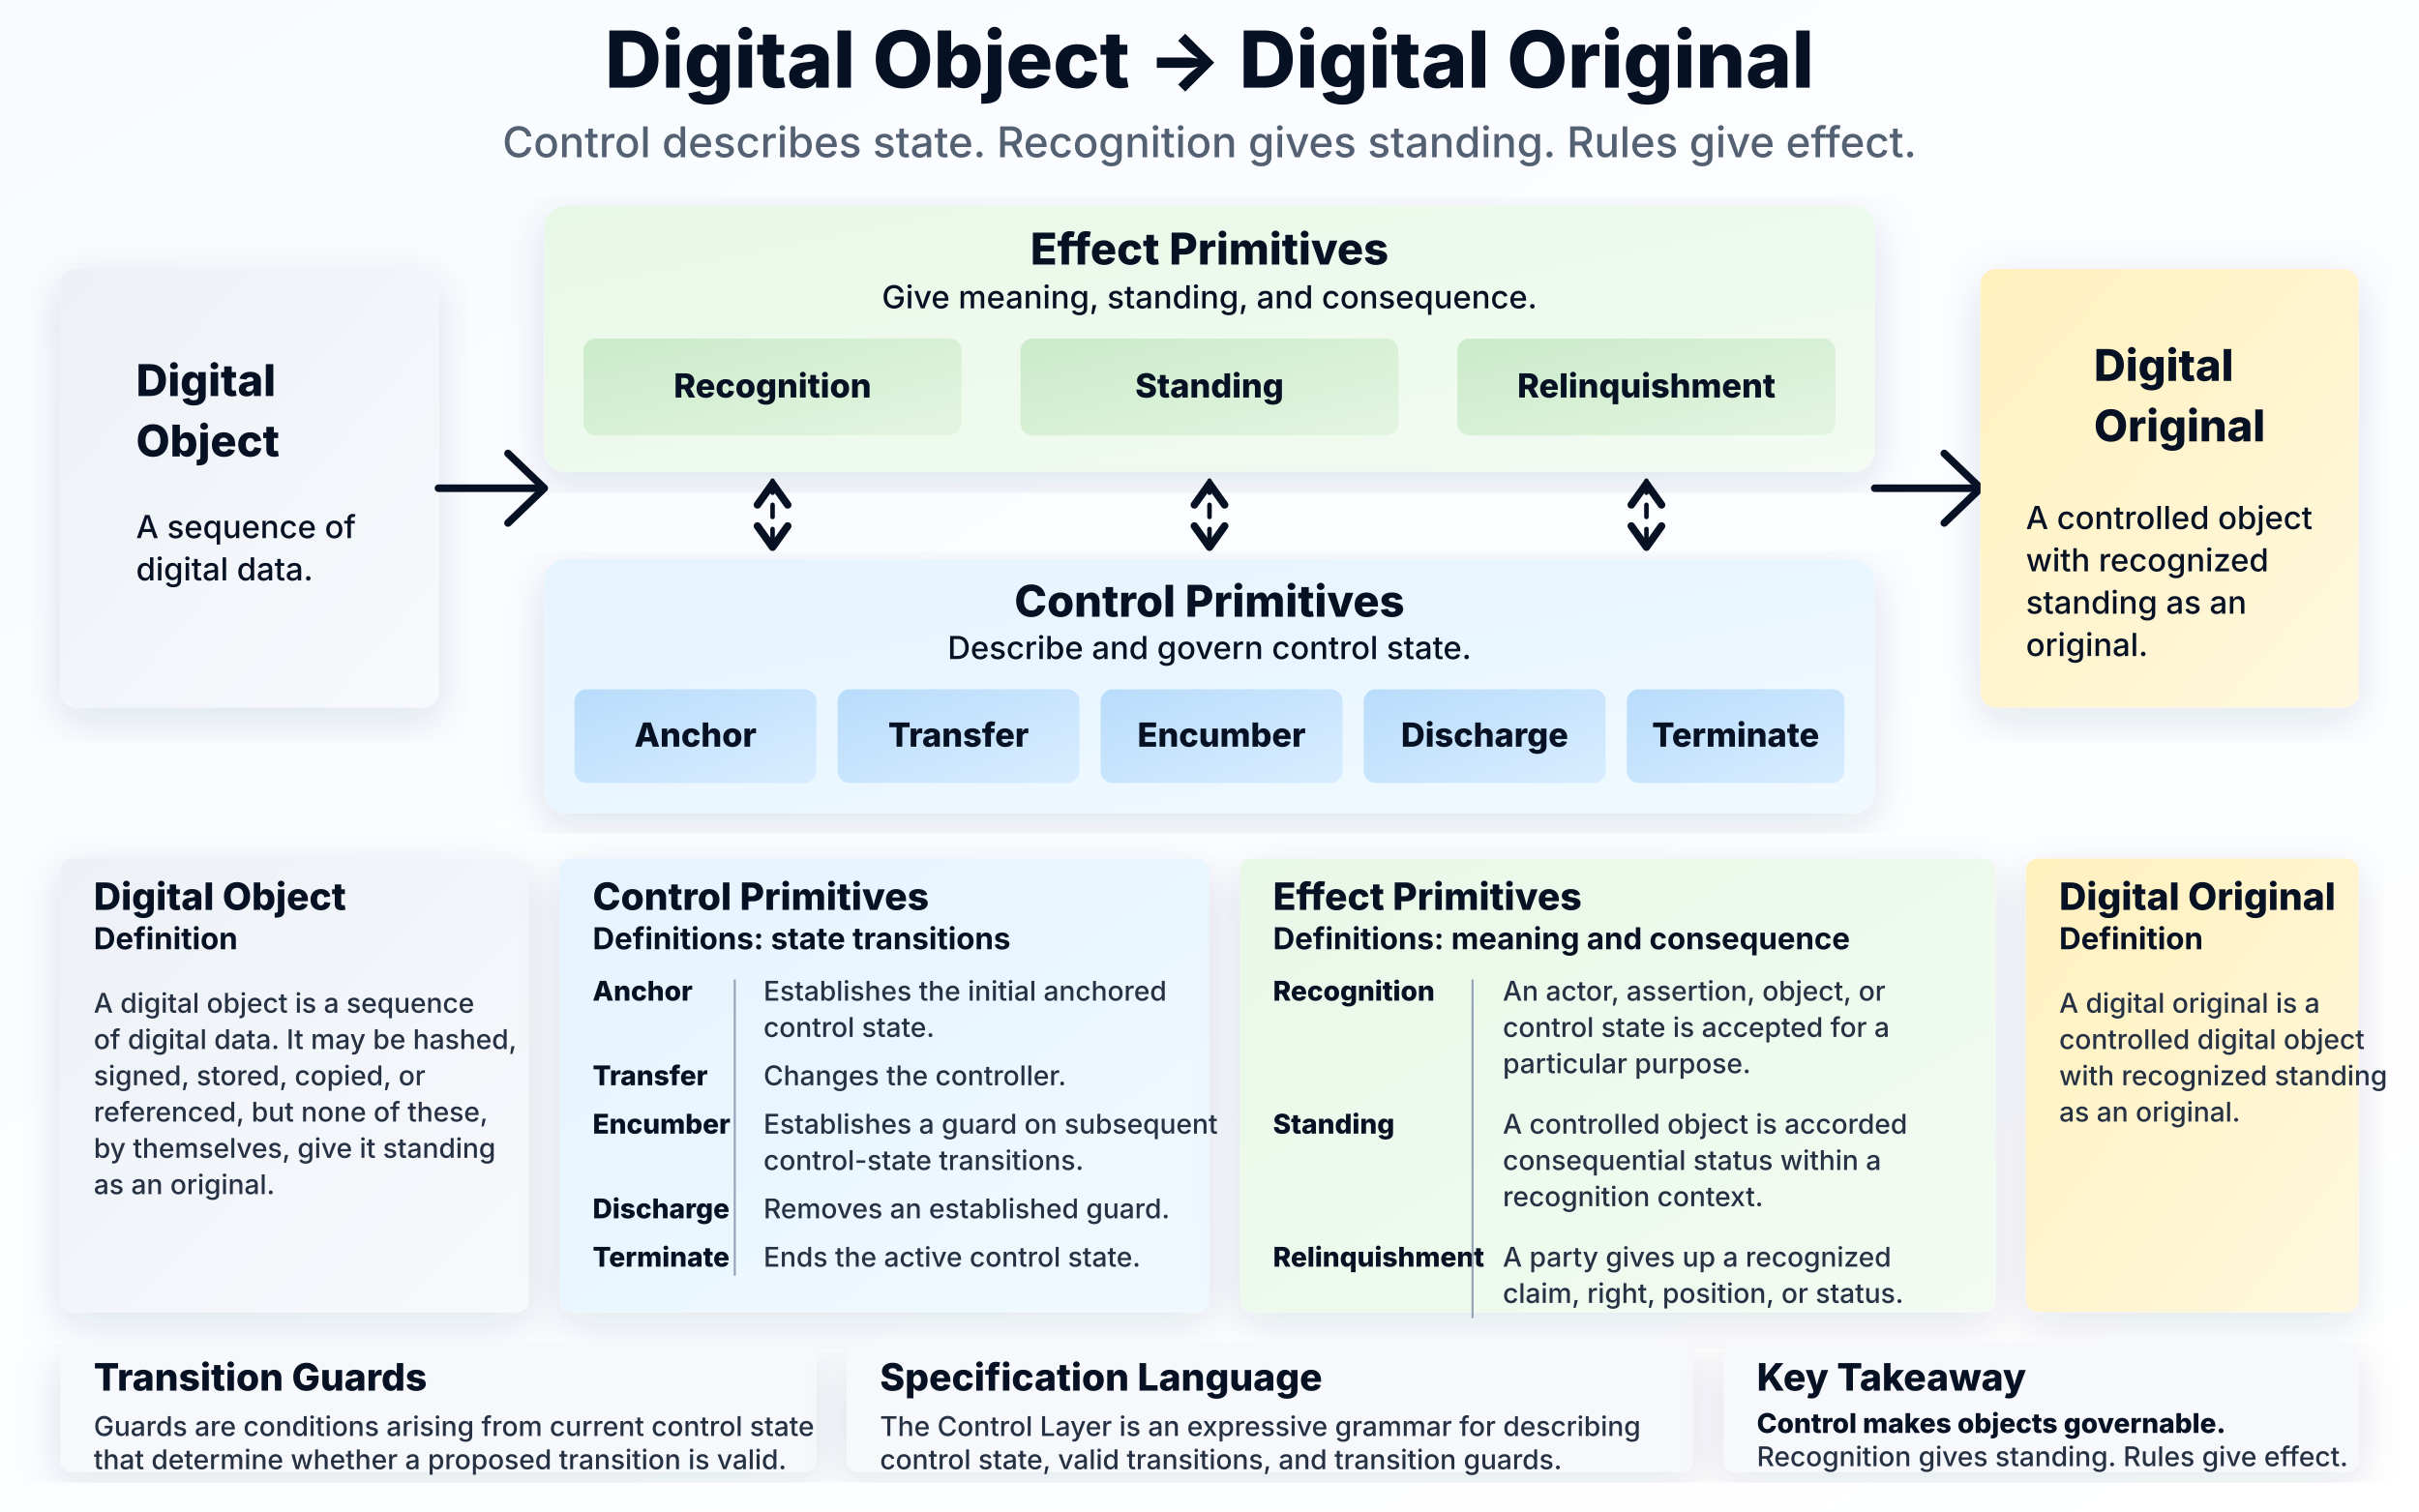
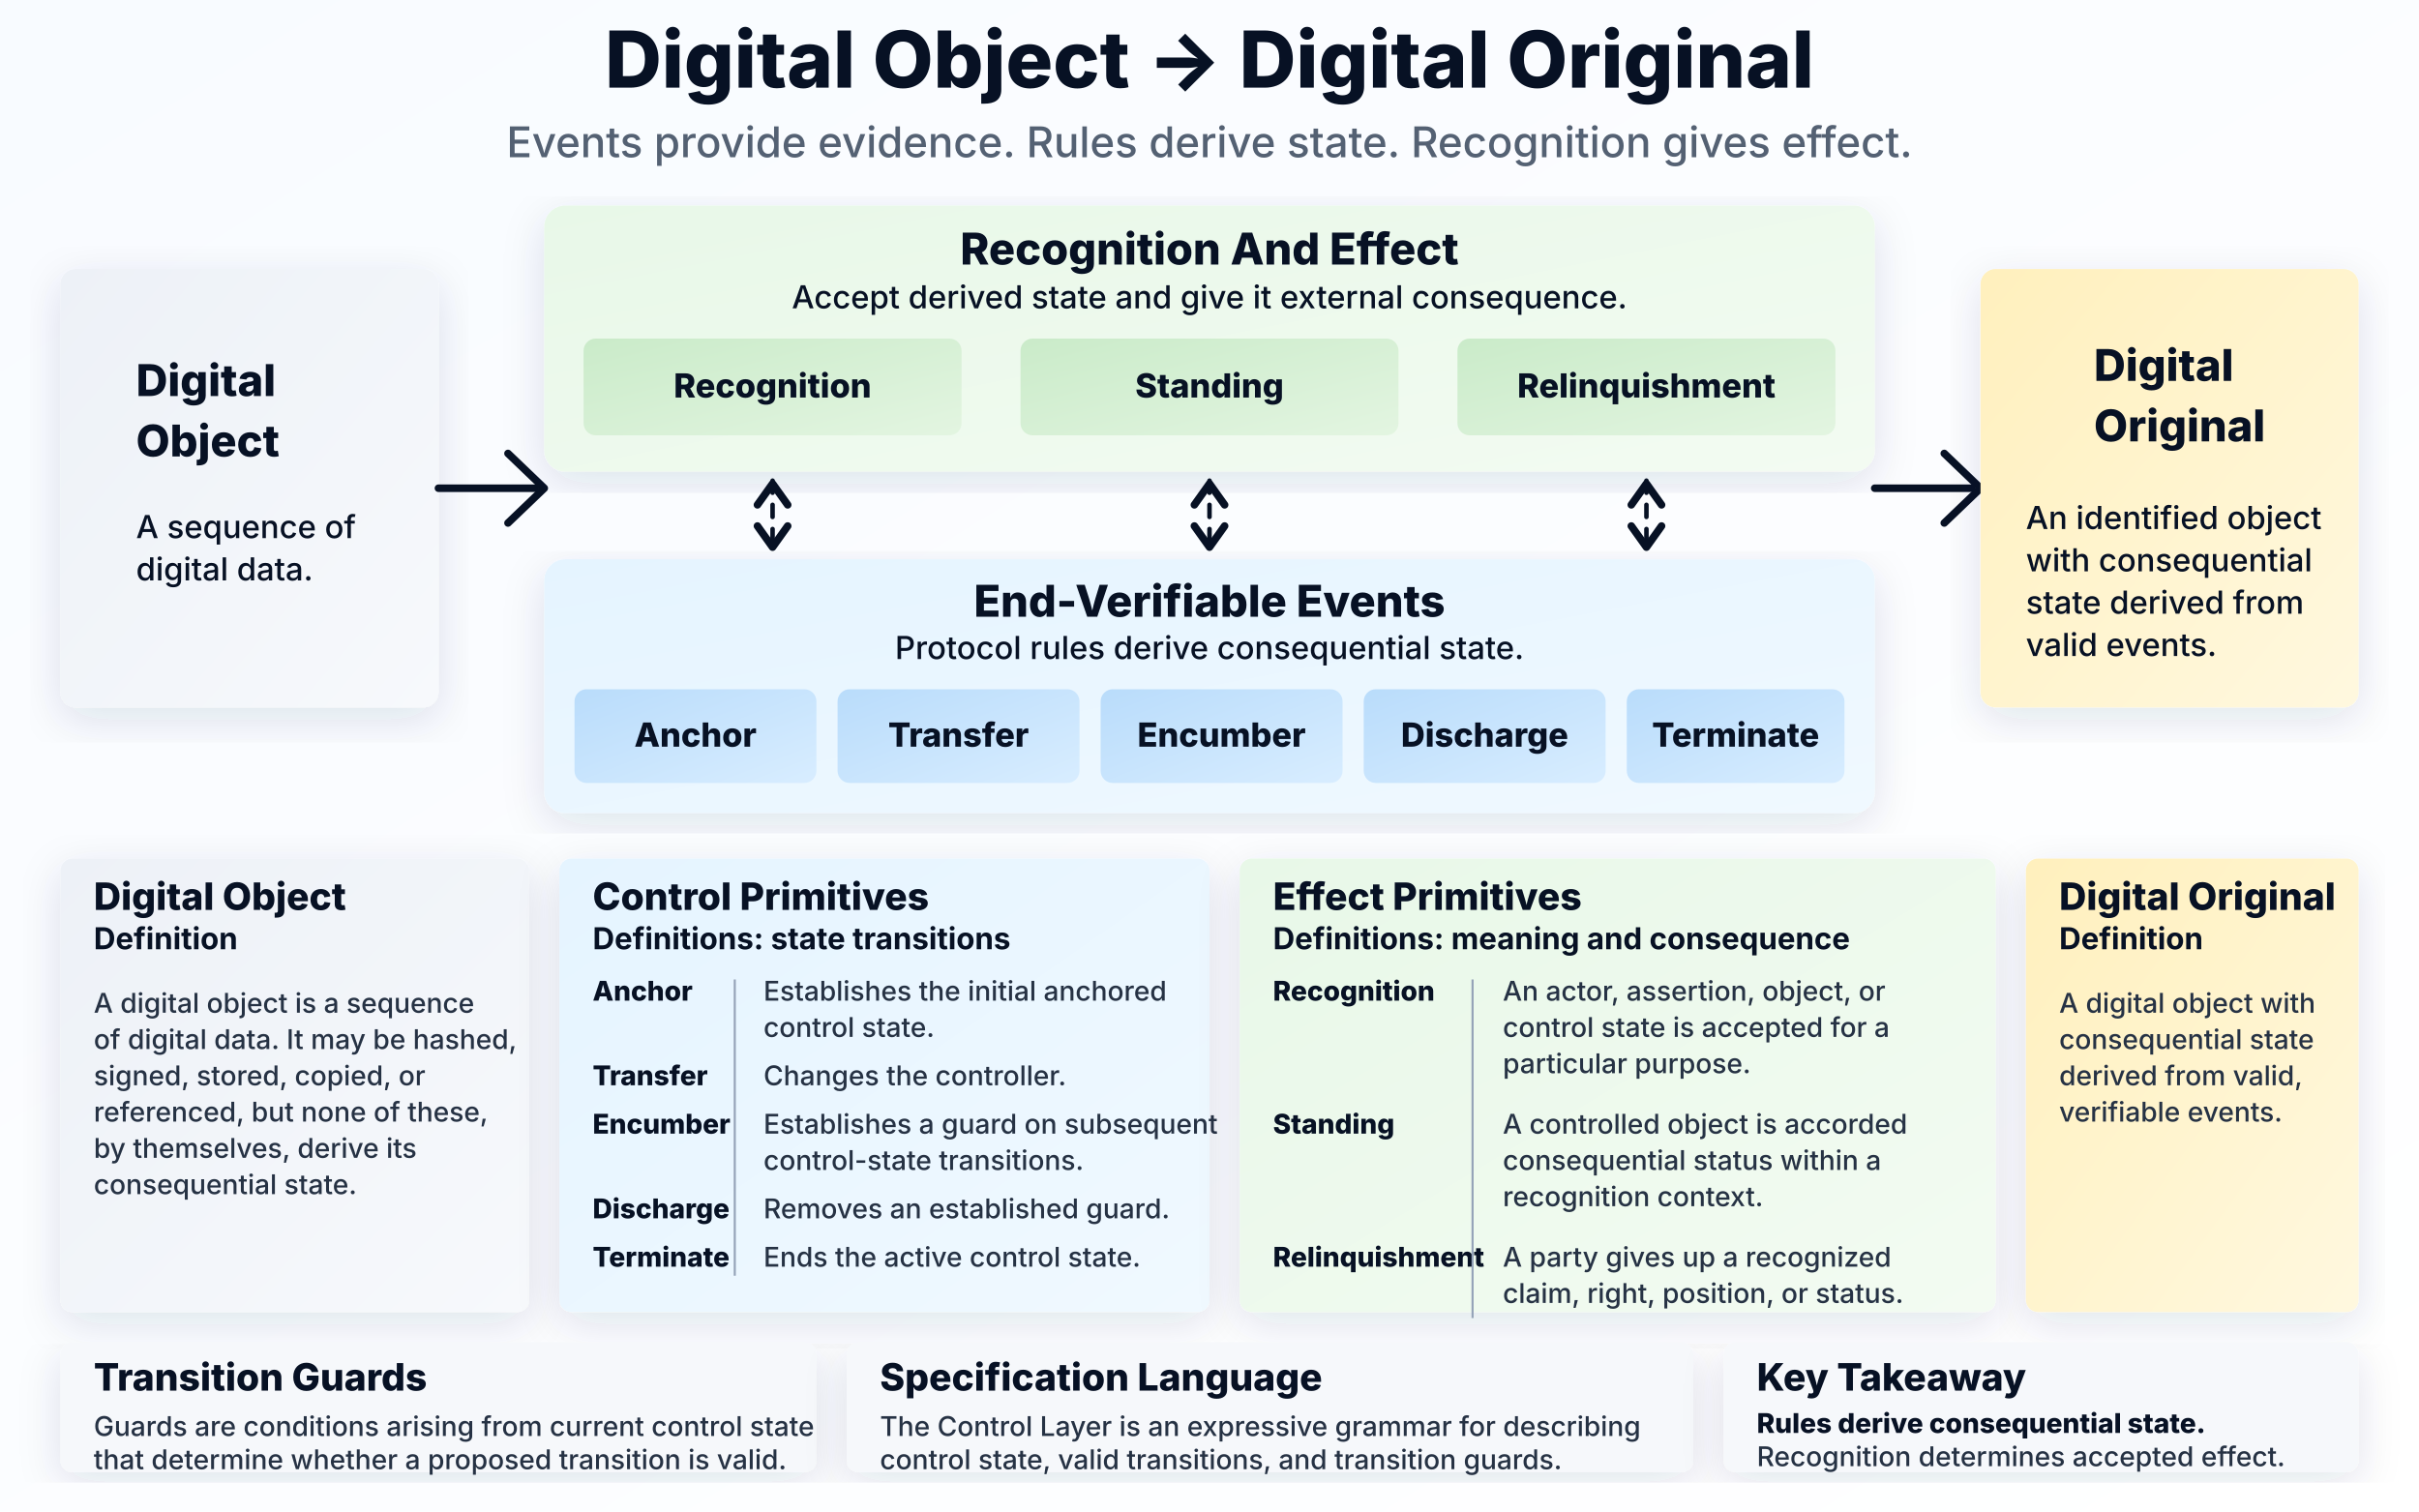
<svg xmlns="http://www.w3.org/2000/svg" width="1600" height="1000" viewBox="0 0 1600 1000" role="img" aria-labelledby="title desc">
  <defs>
    <linearGradient id="bg" x1="0" y1="0" x2="1" y2="1">
      <stop offset="0" stop-color="#f8fbff" />
      <stop offset="1" stop-color="#ffffff" />
    </linearGradient>
    <linearGradient id="object" x1="0" y1="0" x2="1" y2="1">
      <stop offset="0" stop-color="#edf1f7" />
      <stop offset="1" stop-color="#f7f9fc" />
    </linearGradient>
    <linearGradient id="effect" x1="0" y1="0" x2="1" y2="1">
      <stop offset="0" stop-color="#e8f8e8" />
      <stop offset="1" stop-color="#f3fbf2" />
    </linearGradient>
    <linearGradient id="effectChip" x1="0" y1="0" x2="1" y2="1">
      <stop offset="0" stop-color="#caebc9" />
      <stop offset="1" stop-color="#e3f5e1" />
    </linearGradient>
    <linearGradient id="control" x1="0" y1="0" x2="1" y2="1">
      <stop offset="0" stop-color="#e5f4ff" />
      <stop offset="1" stop-color="#f0f9ff" />
    </linearGradient>
    <linearGradient id="controlChip" x1="0" y1="0" x2="1" y2="1">
      <stop offset="0" stop-color="#b9dcfb" />
      <stop offset="1" stop-color="#d8edff" />
    </linearGradient>
    <linearGradient id="original" x1="0" y1="0" x2="1" y2="1">
      <stop offset="0" stop-color="#fff0bd" />
      <stop offset="1" stop-color="#fff8df" />
    </linearGradient>
    <filter id="shadow" x="-8%" y="-8%" width="116%" height="116%">
      <feDropShadow dx="0" dy="8" stdDeviation="14" flood-color="#243a5a" flood-opacity="0.12" />
    </filter>
    <style>
      .ink { fill: #071124; }
      .muted { fill: #546173; }
      .fine { fill: #263244; }
      .title { font: 800 52px Inter, ui-sans-serif, system-ui, -apple-system, BlinkMacSystemFont, "Segoe UI", sans-serif; }
      .subtitle { font: 500 28px Inter, ui-sans-serif, system-ui, -apple-system, BlinkMacSystemFont, "Segoe UI", sans-serif; }
      .panel-title { font: 800 29px Inter, ui-sans-serif, system-ui, -apple-system, BlinkMacSystemFont, "Segoe UI", sans-serif; }
      .panel-subtitle { font: 500 21px Inter, ui-sans-serif, system-ui, -apple-system, BlinkMacSystemFont, "Segoe UI", sans-serif; }
      .chip { font: 800 22px Inter, ui-sans-serif, system-ui, -apple-system, BlinkMacSystemFont, "Segoe UI", sans-serif; }
      .card-title { font: 800 25px Inter, ui-sans-serif, system-ui, -apple-system, BlinkMacSystemFont, "Segoe UI", sans-serif; }
      .card-subtitle { font: 700 20px Inter, ui-sans-serif, system-ui, -apple-system, BlinkMacSystemFont, "Segoe UI", sans-serif; }
      .body { font: 500 18px Inter, ui-sans-serif, system-ui, -apple-system, BlinkMacSystemFont, "Segoe UI", sans-serif; }
      .body-strong { font: 800 18px Inter, ui-sans-serif, system-ui, -apple-system, BlinkMacSystemFont, "Segoe UI", sans-serif; }
      .small { font: 500 16px Inter, ui-sans-serif, system-ui, -apple-system, BlinkMacSystemFont, "Segoe UI", sans-serif; }
      .rule { stroke: #95a3b8; stroke-width: 1.4; }
      .arrow { stroke: #071124; stroke-width: 5; fill: none; stroke-linecap: round; stroke-linejoin: round; }
      .dash { stroke: #071124; stroke-width: 3; fill: none; stroke-linecap: round; stroke-dasharray: 8 8; }
    </style>
  </defs>
  <rect width="1600" height="1000" fill="url(#bg)" />
  <text x="800" y="58" text-anchor="middle" class="title ink">Digital Object -&gt; Digital Original</text>
-   <text x="800" y="104" text-anchor="middle" class="subtitle muted">Control describes state. Recognition gives standing. Rules give effect.</text>
+   <text x="800" y="104" text-anchor="middle" class="subtitle muted">Events provide evidence. Rules derive state. Recognition gives effect.</text>
  <rect x="40" y="178" width="250" height="290" rx="10" fill="url(#object)" filter="url(#shadow)" />
  <text x="90" y="262" class="panel-title ink">Digital</text>
  <text x="90" y="302" class="panel-title ink">Object</text>
  <text x="90" y="356" class="panel-subtitle ink">A sequence of</text>
  <text x="90" y="384" class="panel-subtitle ink">digital data.</text>
  <path class="arrow" d="M290 323h64" />
  <path class="arrow" d="M336 300l24 23-24 23" />
  <rect x="360" y="136" width="880" height="176" rx="14" fill="url(#effect)" filter="url(#shadow)" />
-   <text x="800" y="175" text-anchor="middle" class="panel-title ink">Effect Primitives</text>
-   <text x="800" y="204" text-anchor="middle" class="panel-subtitle ink">Give meaning, standing, and consequence.</text>
+   <text x="800" y="175" text-anchor="middle" class="panel-title ink">Recognition And Effect</text>
+   <text x="800" y="204" text-anchor="middle" class="panel-subtitle ink">Accept derived state and give it external consequence.</text>
  <rect x="386" y="224" width="250" height="64" rx="8" fill="url(#effectChip)" />
  <rect x="675" y="224" width="250" height="64" rx="8" fill="url(#effectChip)" />
  <rect x="964" y="224" width="250" height="64" rx="8" fill="url(#effectChip)" />
  <text x="511" y="263" text-anchor="middle" class="chip ink">Recognition</text>
  <text x="800" y="263" text-anchor="middle" class="chip ink">Standing</text>
  <text x="1089" y="263" text-anchor="middle" class="chip ink">Relinquishment</text>
  <rect x="360" y="370" width="880" height="168" rx="14" fill="url(#control)" filter="url(#shadow)" />
-   <text x="800" y="408" text-anchor="middle" class="panel-title ink">Control Primitives</text>
-   <text x="800" y="436" text-anchor="middle" class="panel-subtitle ink">Describe and govern control state.</text>
+   <text x="800" y="408" text-anchor="middle" class="panel-title ink">End-Verifiable Events</text>
+   <text x="800" y="436" text-anchor="middle" class="panel-subtitle ink">Protocol rules derive consequential state.</text>
  <rect x="380" y="456" width="160" height="62" rx="8" fill="url(#controlChip)" />
  <rect x="554" y="456" width="160" height="62" rx="8" fill="url(#controlChip)" />
  <rect x="728" y="456" width="160" height="62" rx="8" fill="url(#controlChip)" />
  <rect x="902" y="456" width="160" height="62" rx="8" fill="url(#controlChip)" />
  <rect x="1076" y="456" width="144" height="62" rx="8" fill="url(#controlChip)" />
  <text x="460" y="494" text-anchor="middle" class="chip ink">Anchor</text>
  <text x="634" y="494" text-anchor="middle" class="chip ink">Transfer</text>
  <text x="808" y="494" text-anchor="middle" class="chip ink">Encumber</text>
  <text x="982" y="494" text-anchor="middle" class="chip ink">Discharge</text>
  <text x="1148" y="494" text-anchor="middle" class="chip ink">Terminate</text>
  <path class="dash" d="M511 318v43" />
  <path class="arrow" d="M501 334l10-14 10 14" />
  <path class="arrow" d="M501 348l10 14 10-14" />
  <path class="dash" d="M800 318v43" />
  <path class="arrow" d="M790 334l10-14 10 14" />
  <path class="arrow" d="M790 348l10 14 10-14" />
  <path class="dash" d="M1089 318v43" />
  <path class="arrow" d="M1079 334l10-14 10 14" />
  <path class="arrow" d="M1079 348l10 14 10-14" />
  <path class="arrow" d="M1240 323h64" />
  <path class="arrow" d="M1286 300l24 23-24 23" />
  <rect x="1310" y="178" width="250" height="290" rx="10" fill="url(#original)" filter="url(#shadow)" />
  <text x="1385" y="252" class="panel-title ink">Digital</text>
  <text x="1385" y="292" class="panel-title ink">Original</text>
-   <text x="1340" y="350" class="panel-subtitle ink">A controlled object</text>
-   <text x="1340" y="378" class="panel-subtitle ink">with recognized</text>
-   <text x="1340" y="406" class="panel-subtitle ink">standing as an</text>
-   <text x="1340" y="434" class="panel-subtitle ink">original.</text>
+   <text x="1340" y="350" class="panel-subtitle ink">An identified object</text>
+   <text x="1340" y="378" class="panel-subtitle ink">with consequential</text>
+   <text x="1340" y="406" class="panel-subtitle ink">state derived from</text>
+   <text x="1340" y="434" class="panel-subtitle ink">valid events.</text>
  <rect x="40" y="568" width="310" height="300" rx="8" fill="url(#object)" filter="url(#shadow)" />
  <text x="62" y="602" class="card-title ink">Digital Object</text>
  <text x="62" y="628" class="card-subtitle ink">Definition</text>
  <text x="62" y="670" class="body fine">A digital object is a sequence</text>
  <text x="62" y="694" class="body fine">of digital data. It may be hashed,</text>
  <text x="62" y="718" class="body fine">signed, stored, copied, or</text>
  <text x="62" y="742" class="body fine">referenced, but none of these,</text>
-   <text x="62" y="766" class="body fine">by themselves, give it standing</text>
-   <text x="62" y="790" class="body fine">as an original.</text>
+   <text x="62" y="766" class="body fine">by themselves, derive its</text>
+   <text x="62" y="790" class="body fine">consequential state.</text>
  <rect x="370" y="568" width="430" height="300" rx="8" fill="url(#control)" filter="url(#shadow)" />
  <text x="392" y="602" class="card-title ink">Control Primitives</text>
  <text x="392" y="628" class="card-subtitle ink">Definitions: state transitions</text>
  <text x="392" y="662" class="body-strong ink">Anchor</text>
  <text x="505" y="662" class="body fine">Establishes the initial anchored</text>
  <text x="505" y="686" class="body fine">control state.</text>
  <text x="392" y="718" class="body-strong ink">Transfer</text>
  <text x="505" y="718" class="body fine">Changes the controller.</text>
  <text x="392" y="750" class="body-strong ink">Encumber</text>
  <text x="505" y="750" class="body fine">Establishes a guard on subsequent</text>
  <text x="505" y="774" class="body fine">control-state transitions.</text>
  <text x="392" y="806" class="body-strong ink">Discharge</text>
  <text x="505" y="806" class="body fine">Removes an established guard.</text>
  <text x="392" y="838" class="body-strong ink">Terminate</text>
  <text x="505" y="838" class="body fine">Ends the active control state.</text>
  <line x1="486" y1="648" x2="486" y2="844" class="rule" />
  <rect x="820" y="568" width="500" height="300" rx="8" fill="url(#effect)" filter="url(#shadow)" />
  <text x="842" y="602" class="card-title ink">Effect Primitives</text>
  <text x="842" y="628" class="card-subtitle ink">Definitions: meaning and consequence</text>
  <text x="842" y="662" class="body-strong ink">Recognition</text>
  <text x="994" y="662" class="body fine">An actor, assertion, object, or</text>
  <text x="994" y="686" class="body fine">control state is accepted for a</text>
  <text x="994" y="710" class="body fine">particular purpose.</text>
  <text x="842" y="750" class="body-strong ink">Standing</text>
  <text x="994" y="750" class="body fine">A controlled object is accorded</text>
  <text x="994" y="774" class="body fine">consequential status within a</text>
  <text x="994" y="798" class="body fine">recognition context.</text>
  <text x="842" y="838" class="body-strong ink">Relinquishment</text>
  <text x="994" y="838" class="body fine">A party gives up a recognized</text>
  <text x="994" y="862" class="body fine">claim, right, position, or status.</text>
  <line x1="974" y1="648" x2="974" y2="872" class="rule" />
  <rect x="1340" y="568" width="220" height="300" rx="8" fill="url(#original)" filter="url(#shadow)" />
  <text x="1362" y="602" class="card-title ink">Digital Original</text>
  <text x="1362" y="628" class="card-subtitle ink">Definition</text>
-   <text x="1362" y="670" class="body fine">A digital original is a</text>
-   <text x="1362" y="694" class="body fine">controlled digital object</text>
-   <text x="1362" y="718" class="body fine">with recognized standing</text>
-   <text x="1362" y="742" class="body fine">as an original.</text>
+   <text x="1362" y="670" class="body fine">A digital object with</text>
+   <text x="1362" y="694" class="body fine">consequential state</text>
+   <text x="1362" y="718" class="body fine">derived from valid,</text>
+   <text x="1362" y="742" class="body fine">verifiable events.</text>
  <rect x="40" y="888" width="500" height="86" rx="8" fill="#f6f8fb" filter="url(#shadow)" />
  <text x="62" y="920" class="card-title ink">Transition Guards</text>
  <text x="62" y="950" class="body fine">Guards are conditions arising from current control state</text>
  <text x="62" y="972" class="body fine">that determine whether a proposed transition is valid.</text>
  <rect x="560" y="888" width="560" height="86" rx="8" fill="#f6f8fb" filter="url(#shadow)" />
  <text x="582" y="920" class="card-title ink">Specification Language</text>
  <text x="582" y="950" class="body fine">The Control Layer is an expressive grammar for describing</text>
  <text x="582" y="972" class="body fine">control state, valid transitions, and transition guards.</text>
  <rect x="1140" y="888" width="420" height="86" rx="8" fill="#f6f8fb" filter="url(#shadow)" />
  <text x="1162" y="920" class="card-title ink">Key Takeaway</text>
-   <text x="1162" y="948" class="body-strong ink">Control makes objects governable.</text>
-   <text x="1162" y="970" class="body fine">Recognition gives standing. Rules give effect.</text>
+   <text x="1162" y="948" class="body-strong ink">Rules derive consequential state.</text>
+   <text x="1162" y="970" class="body fine">Recognition determines accepted effect.</text>
</svg>
